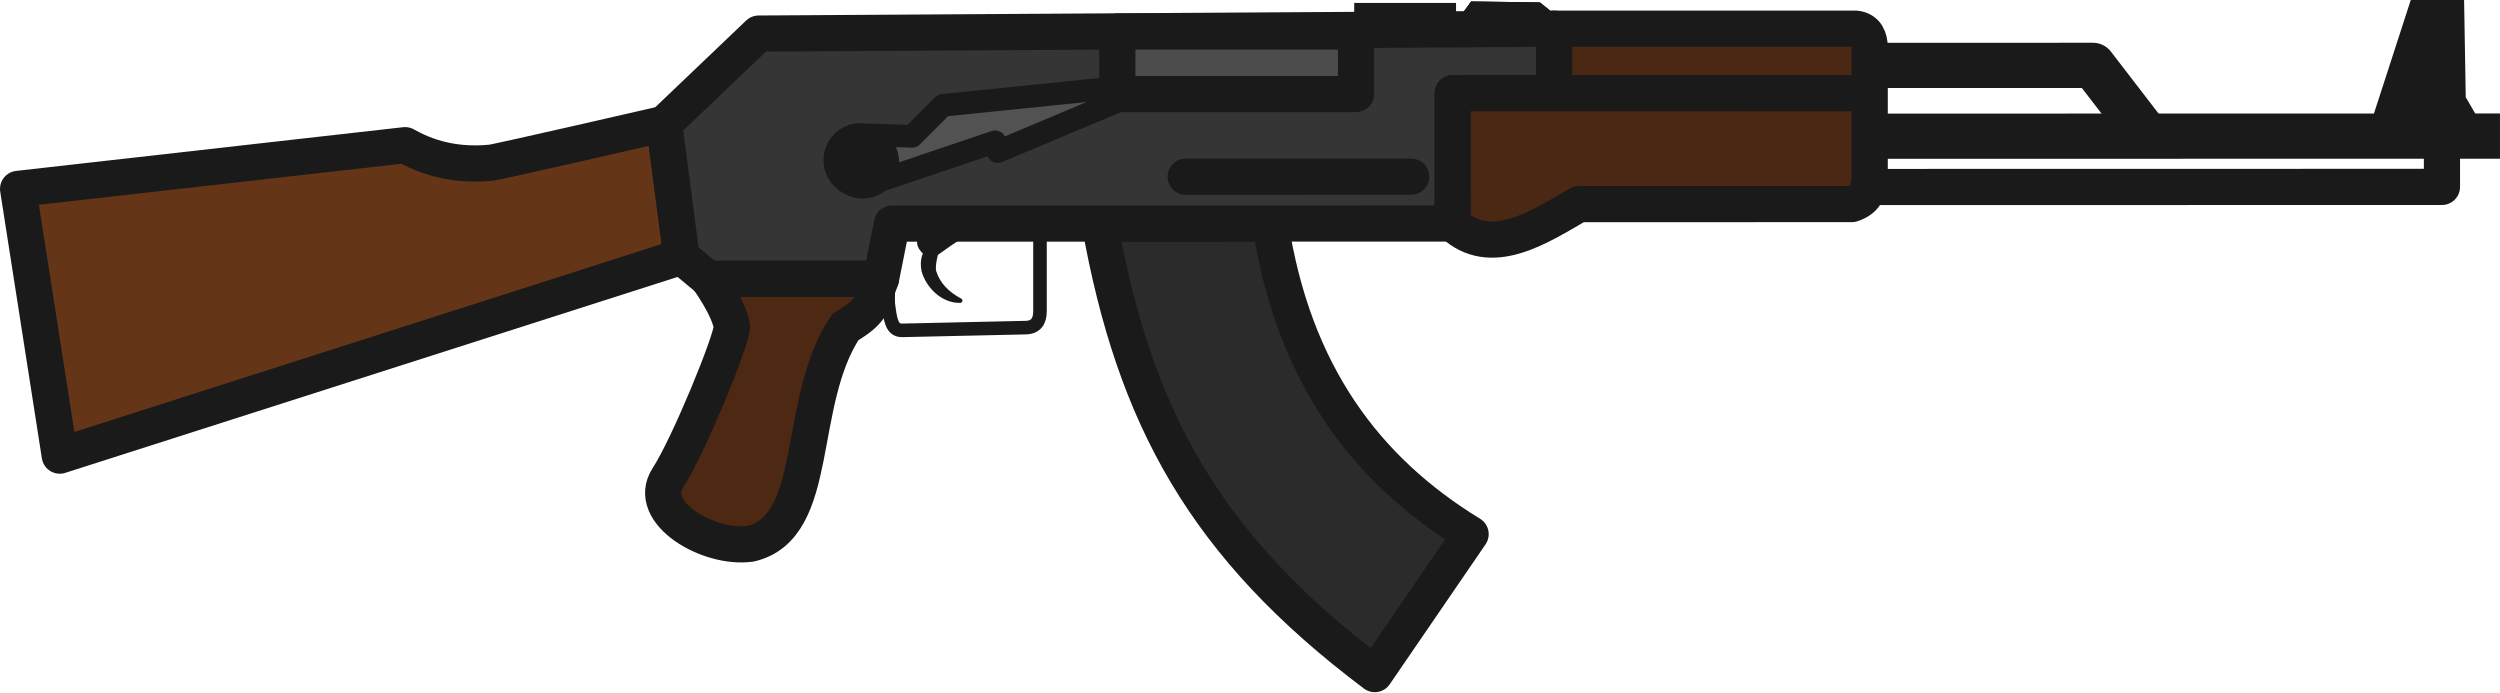
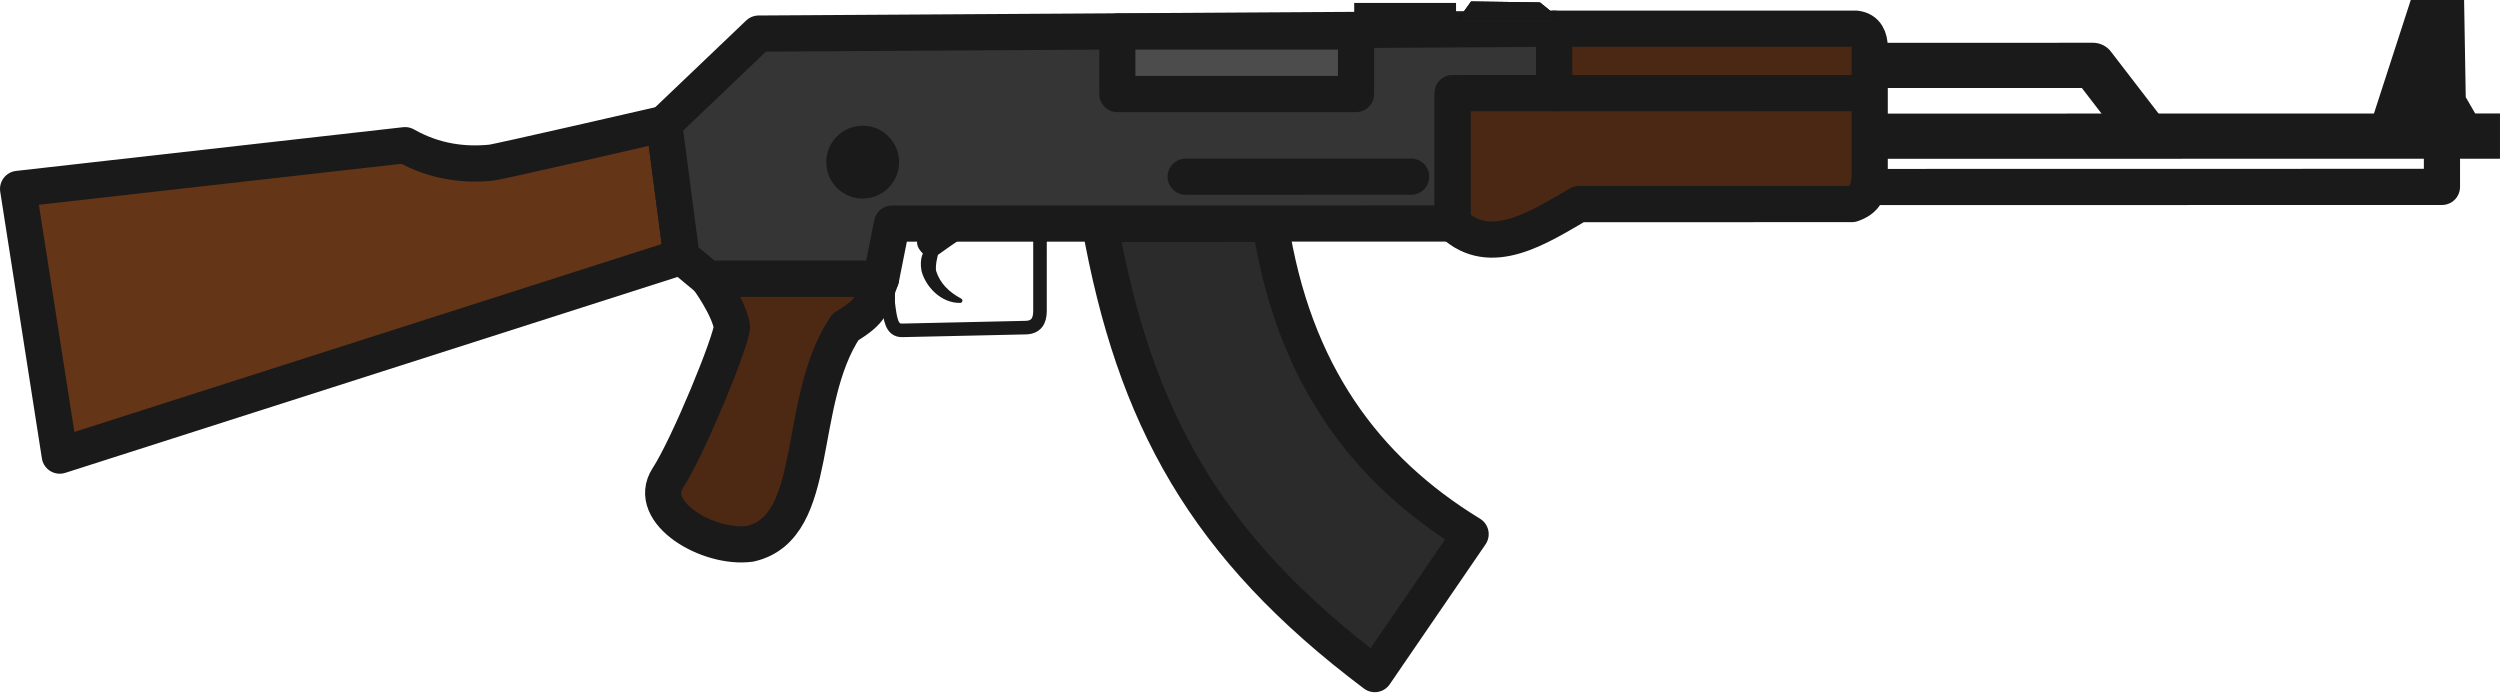
<svg xmlns="http://www.w3.org/2000/svg" xmlns:xlink="http://www.w3.org/1999/xlink" width="552.875" height="153.077" viewBox="0 0 146.281 40.502" version="1.1" id="svg8" xml:space="preserve">
  <defs id="defs2">
    <linearGradient id="linearGradient1000">
      <stop style="stop-color:#131313;stop-opacity:1" offset="0" id="stop996" />
      <stop style="stop-color:#cacaca;stop-opacity:1" offset="1" id="stop998" />
    </linearGradient>
    <linearGradient id="linearGradient972">
      <stop id="stop968" offset="0" style="stop-color:#131313;stop-opacity:1" />
      <stop id="stop970" offset="1" style="stop-color:#686868;stop-opacity:1" />
    </linearGradient>
    <linearGradient id="linearGradient942">
      <stop style="stop-color:#131313;stop-opacity:1" offset="0" id="stop938" />
      <stop style="stop-color:#3d3d3d;stop-opacity:1" offset="1" id="stop940" />
    </linearGradient>
    <linearGradient id="linearGradient906">
      <stop style="stop-color:#1b100b;stop-opacity:1" offset="0" id="stop902" />
      <stop style="stop-color:#a55622;stop-opacity:1" offset="1" id="stop904" />
    </linearGradient>
    <linearGradient gradientTransform="matrix(0.8493846,-1.4178198e-4,-1.4178198e-4,0.8493846,-13.62488,-84.74483)" xlink:href="#linearGradient906" id="linearGradient908" x1="44.331" y1="125.377" x2="42.144" y2="106.791" gradientUnits="userSpaceOnUse" />
    <linearGradient gradientTransform="matrix(0.8493846,-1.4178198e-4,-1.4178198e-4,0.8493846,-13.62488,-84.74483)" xlink:href="#linearGradient906" id="linearGradient928" x1="64.674" y1="137.395" x2="72.519" y2="119.157" gradientUnits="userSpaceOnUse" />
    <linearGradient gradientTransform="matrix(0.8493846,-1.4178198e-4,-1.4178198e-4,0.8493846,-13.62488,-84.74483)" xlink:href="#linearGradient906" id="linearGradient936" x1="135.391" y1="118.283" x2="135.429" y2="99.478" gradientUnits="userSpaceOnUse" />
    <linearGradient gradientTransform="matrix(0.8493846,-1.4178198e-4,-1.4178198e-4,0.8493846,-13.62488,-84.74483)" xlink:href="#linearGradient942" id="linearGradient944" x1="94.116" y1="117.725" x2="92.349" y2="100.995" gradientUnits="userSpaceOnUse" />
    <linearGradient gradientTransform="matrix(0.224733,-3.7512015e-5,-3.7512015e-5,0.224733,-13.62488,-84.74483)" xlink:href="#linearGradient972" id="linearGradient962" x1="318.05" y1="422.988" x2="316.052" y2="402.799" gradientUnits="userSpaceOnUse" />
    <linearGradient xlink:href="#linearGradient1000" id="linearGradient994" x1="105.011" y1="108.574" x2="105.029" y2="97.327" gradientUnits="userSpaceOnUse" gradientTransform="matrix(0.8098927,-1.3519175e-4,-1.0096071e-4,0.6048251,-10.26125,-59.8669)" />
    <linearGradient xlink:href="#linearGradient942" id="linearGradient1002" gradientUnits="userSpaceOnUse" gradientTransform="matrix(0.7696833,-1.2847423e-4,-1.2864394e-4,0.7706615,-6.350329,-75.87686)" x1="116.124" y1="145.612" x2="101.476" y2="113.933" />
  </defs>
  <path id="path858" d="m 74.326,13.08 c 1.338,8.749 5.546,14.401 11.723,18.175 l -5.607,8.188 C 70.486,31.961 66.372,24.395 64.349,13.081 Z" style="fill:#2b2b2b;fill-opacity:1;stroke:#1a1a1a;stroke-width:2.117;stroke-linecap:butt;stroke-linejoin:round;stroke-miterlimit:4;stroke-dasharray:none;stroke-opacity:1" />
  <path id="path860" d="m 39.08,27.959 c 1.212,-1.859 3.744,-8.056 3.747,-8.854 -0.196,-1.154 -1.405,-2.8 -1.405,-2.8 l 10.128,-0.002 c -0.573,1.527 -0.456,1.852 -2.083,2.829 -2.95,4.414 -1.381,11.719 -5.564,12.685 -2.464,0.34 -6.141,-1.838 -4.823,-3.858 z" style="fill:#4d2913;fill-opacity:1;stroke:#1a1a1a;stroke-width:2.117;stroke-linecap:butt;stroke-linejoin:round;stroke-miterlimit:4;stroke-dasharray:none;stroke-opacity:1" />
  <path id="path862" d="m 51.97,17.738 c 0.122,0.952 0.192,1.606 0.823,1.592 l 7.236,-0.16 c 0.593,-0.02 0.82,-0.384 0.823,-0.956 l 7.71e-4,-4.618 -8.882,0.002 z" style="fill:none;stroke:#1a1a1a;stroke-width:0.794;stroke-linecap:butt;stroke-linejoin:round;stroke-miterlimit:4;stroke-dasharray:none;stroke-opacity:1" />
  <path id="path864" d="m 53.883,13.779 2.397,0.002 c -0.549,0.371 -1.1,0.744 -1.516,1.054 0,0 -0.219,0.752 -0.101,1.102 0.239,0.709 0.74,1.235 1.518,1.654 -1.072,0.02 -1.912,-0.925 -2.13,-1.76 -0.131,-0.694 0.114,-1.02 0.114,-1.02 -0.536,-0.484 -0.367,-0.745 -0.281,-1.032 z" style="fill:#1a1a1a;fill-opacity:1;stroke:#1a1a1a;stroke-width:0.265px;stroke-linecap:round;stroke-linejoin:round;stroke-opacity:1" />
  <path id="path866" d="m 38.857,7.244 c 0,0 -9.692,2.23 -10.103,2.272 -1.561,0.16 -3.322,-0.035 -5.051,-1.021 L 1.058,11.053 3.496,26.66 39.877,15.019 Z" style="fill:#653517;fill-opacity:1;stroke:#1a1a1a;stroke-width:2.117;stroke-linecap:butt;stroke-linejoin:round;stroke-miterlimit:4;stroke-dasharray:none;stroke-opacity:1" />
  <path id="path868" d="m 41.423,16.305 -1.546,-1.286 -1.02,-7.775 5.534,-5.279 46.551,-0.285 -6.29e-4,3.772 -5.939,9.92e-4 -0.001,7.625 -9.792,0.002 -23.016,0.004 -0.642,3.22 z" style="fill:#353535;fill-opacity:1;stroke:#1a1a1a;stroke-width:2.117;stroke-linecap:butt;stroke-linejoin:round;stroke-miterlimit:4;stroke-dasharray:none;stroke-opacity:1" />
  <path id="path870" d="m 85.002,5.453 -0.001,7.625 c 2.213,2.088 5.008,0.246 7.384,-1.135 l 15.972,-0.003 c 0.794,-0.274 0.974,-0.726 1.044,-1.565 l 10e-4,-7.615 c -0.011,-0.5 -0.174,-1.014 -0.823,-1.083 l -17.638,0.003 -6.29e-4,3.772 z" style="fill:#4b2813;fill-opacity:1;stroke:#1a1a1a;stroke-width:2.117;stroke-linecap:butt;stroke-linejoin:round;stroke-miterlimit:4;stroke-dasharray:none;stroke-opacity:1" />
  <path id="path872" d="m 109.822,7.97 36.459,-0.006" style="fill:none;stroke:#1a1a1a;stroke-width:2.646;stroke-linecap:butt;stroke-linejoin:miter;stroke-miterlimit:4;stroke-dasharray:none;stroke-opacity:1" />
  <path id="path874" d="m 141.157,0.133 2.894,-4.84e-4 0.095,5.592 0.676,1.164 -5.994,0.425 z" style="fill:#1a1a1a;fill-opacity:1;stroke:#1a1a1a;stroke-width:0.265px;stroke-linecap:butt;stroke-linejoin:miter;stroke-opacity:1" />
  <path style="fill:none;stroke:#1a1a1a;stroke-width:2.646;stroke-linecap:butt;stroke-linejoin:round;stroke-miterlimit:4;stroke-dasharray:none;stroke-opacity:1" d="m 109.823,3.827 12.642,-0.002 3.257,4.233" id="path876" />
  <path id="path880" d="m 109.4,10.942 33.485,-0.006 3.6e-4,-2.178" style="fill:none;stroke:#1a1a1a;stroke-width:2.117;stroke-linecap:butt;stroke-linejoin:round;stroke-miterlimit:4;stroke-dasharray:none;stroke-opacity:1" />
  <path id="path882" d="m 90.941,5.452 18.5,-0.003" style="fill:none;stroke:#1a1a1a;stroke-width:2.117;stroke-linecap:butt;stroke-linejoin:miter;stroke-miterlimit:4;stroke-dasharray:none;stroke-opacity:1" />
  <path id="path884" d="m 69.376,10.339 13.194,-0.002" style="fill:none;stroke:#1a1a1a;stroke-width:2.117;stroke-linecap:round;stroke-linejoin:miter;stroke-miterlimit:4;stroke-dasharray:none;stroke-opacity:1" />
-   <path d="m 65.071,5.153 -9.897,1.01 -1.817,1.816 c 0,0 -2.126,-0.077 -2.753,-0.091 -0.084,-0.015 -0.17,-0.022 -0.255,-0.022 -0.831,3.6e-5 -1.505,0.674 -1.505,1.505 -2e-6,0.831 0.674,1.505 1.505,1.504 0.184,-5.3e-5 0.367,-0.034 0.539,-0.1 l 0.003,-9.19e-4 7.332,-2.476 0.158,0.574 6.932,-2.912 z" style="opacity:0.999;fill:#525252;fill-opacity:1;stroke:#1a1a1a;stroke-width:1.323;stroke-linecap:round;stroke-linejoin:round;stroke-miterlimit:4;stroke-dasharray:none;stroke-opacity:1;paint-order:normal" id="path886" />
  <path id="path888" d="m 85.339,1.107 0.738,-1.022 4.029,0.056 c 0,0 1.22,0.965 1.107,0.965 z" style="fill:#000000;stroke:none;stroke-width:0.265px;stroke-linecap:butt;stroke-linejoin:miter;stroke-opacity:1" />
  <path id="path892" d="m 85.339,1.107 0.738,-1.022 4.029,0.056 c 0,0 1.22,0.965 1.107,0.965 z" style="fill:#1a1a1a;fill-opacity:1;stroke:none;stroke-width:0.265px;stroke-linecap:butt;stroke-linejoin:miter;stroke-opacity:1" />
  <rect transform="matrix(1,-1.6691963e-4,-1.6691963e-4,1,0,0)" y="0.185" x="79.238" height="0.936" width="5.959" id="rect894" style="opacity:0.999;fill:#1a1a1a;fill-opacity:1;stroke:none;stroke-width:2.117;stroke-linecap:round;stroke-linejoin:round;stroke-miterlimit:4;stroke-dasharray:none;paint-order:stroke fill markers" />
  <path id="path896" d="m 79.345,1.843 -6.11e-4,3.658 -13.967,0.002 6.11e-4,-3.658 z" style="fill:#4c4c4c;fill-opacity:1;stroke:#1a1a1a;stroke-width:2.117;stroke-linecap:butt;stroke-linejoin:round;stroke-miterlimit:4;stroke-dasharray:none;stroke-opacity:1" />
  <circle transform="matrix(1,-1.6691963e-4,-1.6691963e-4,1,0,0)" r="2.131" cy="9.496" cx="50.479" id="path966" style="opacity:0.999;fill:#1a1a1a;fill-opacity:1;stroke:none;stroke-width:1.058;stroke-linecap:round;stroke-linejoin:round;stroke-miterlimit:4;stroke-dasharray:none;stroke-opacity:1;paint-order:normal" />
</svg>
